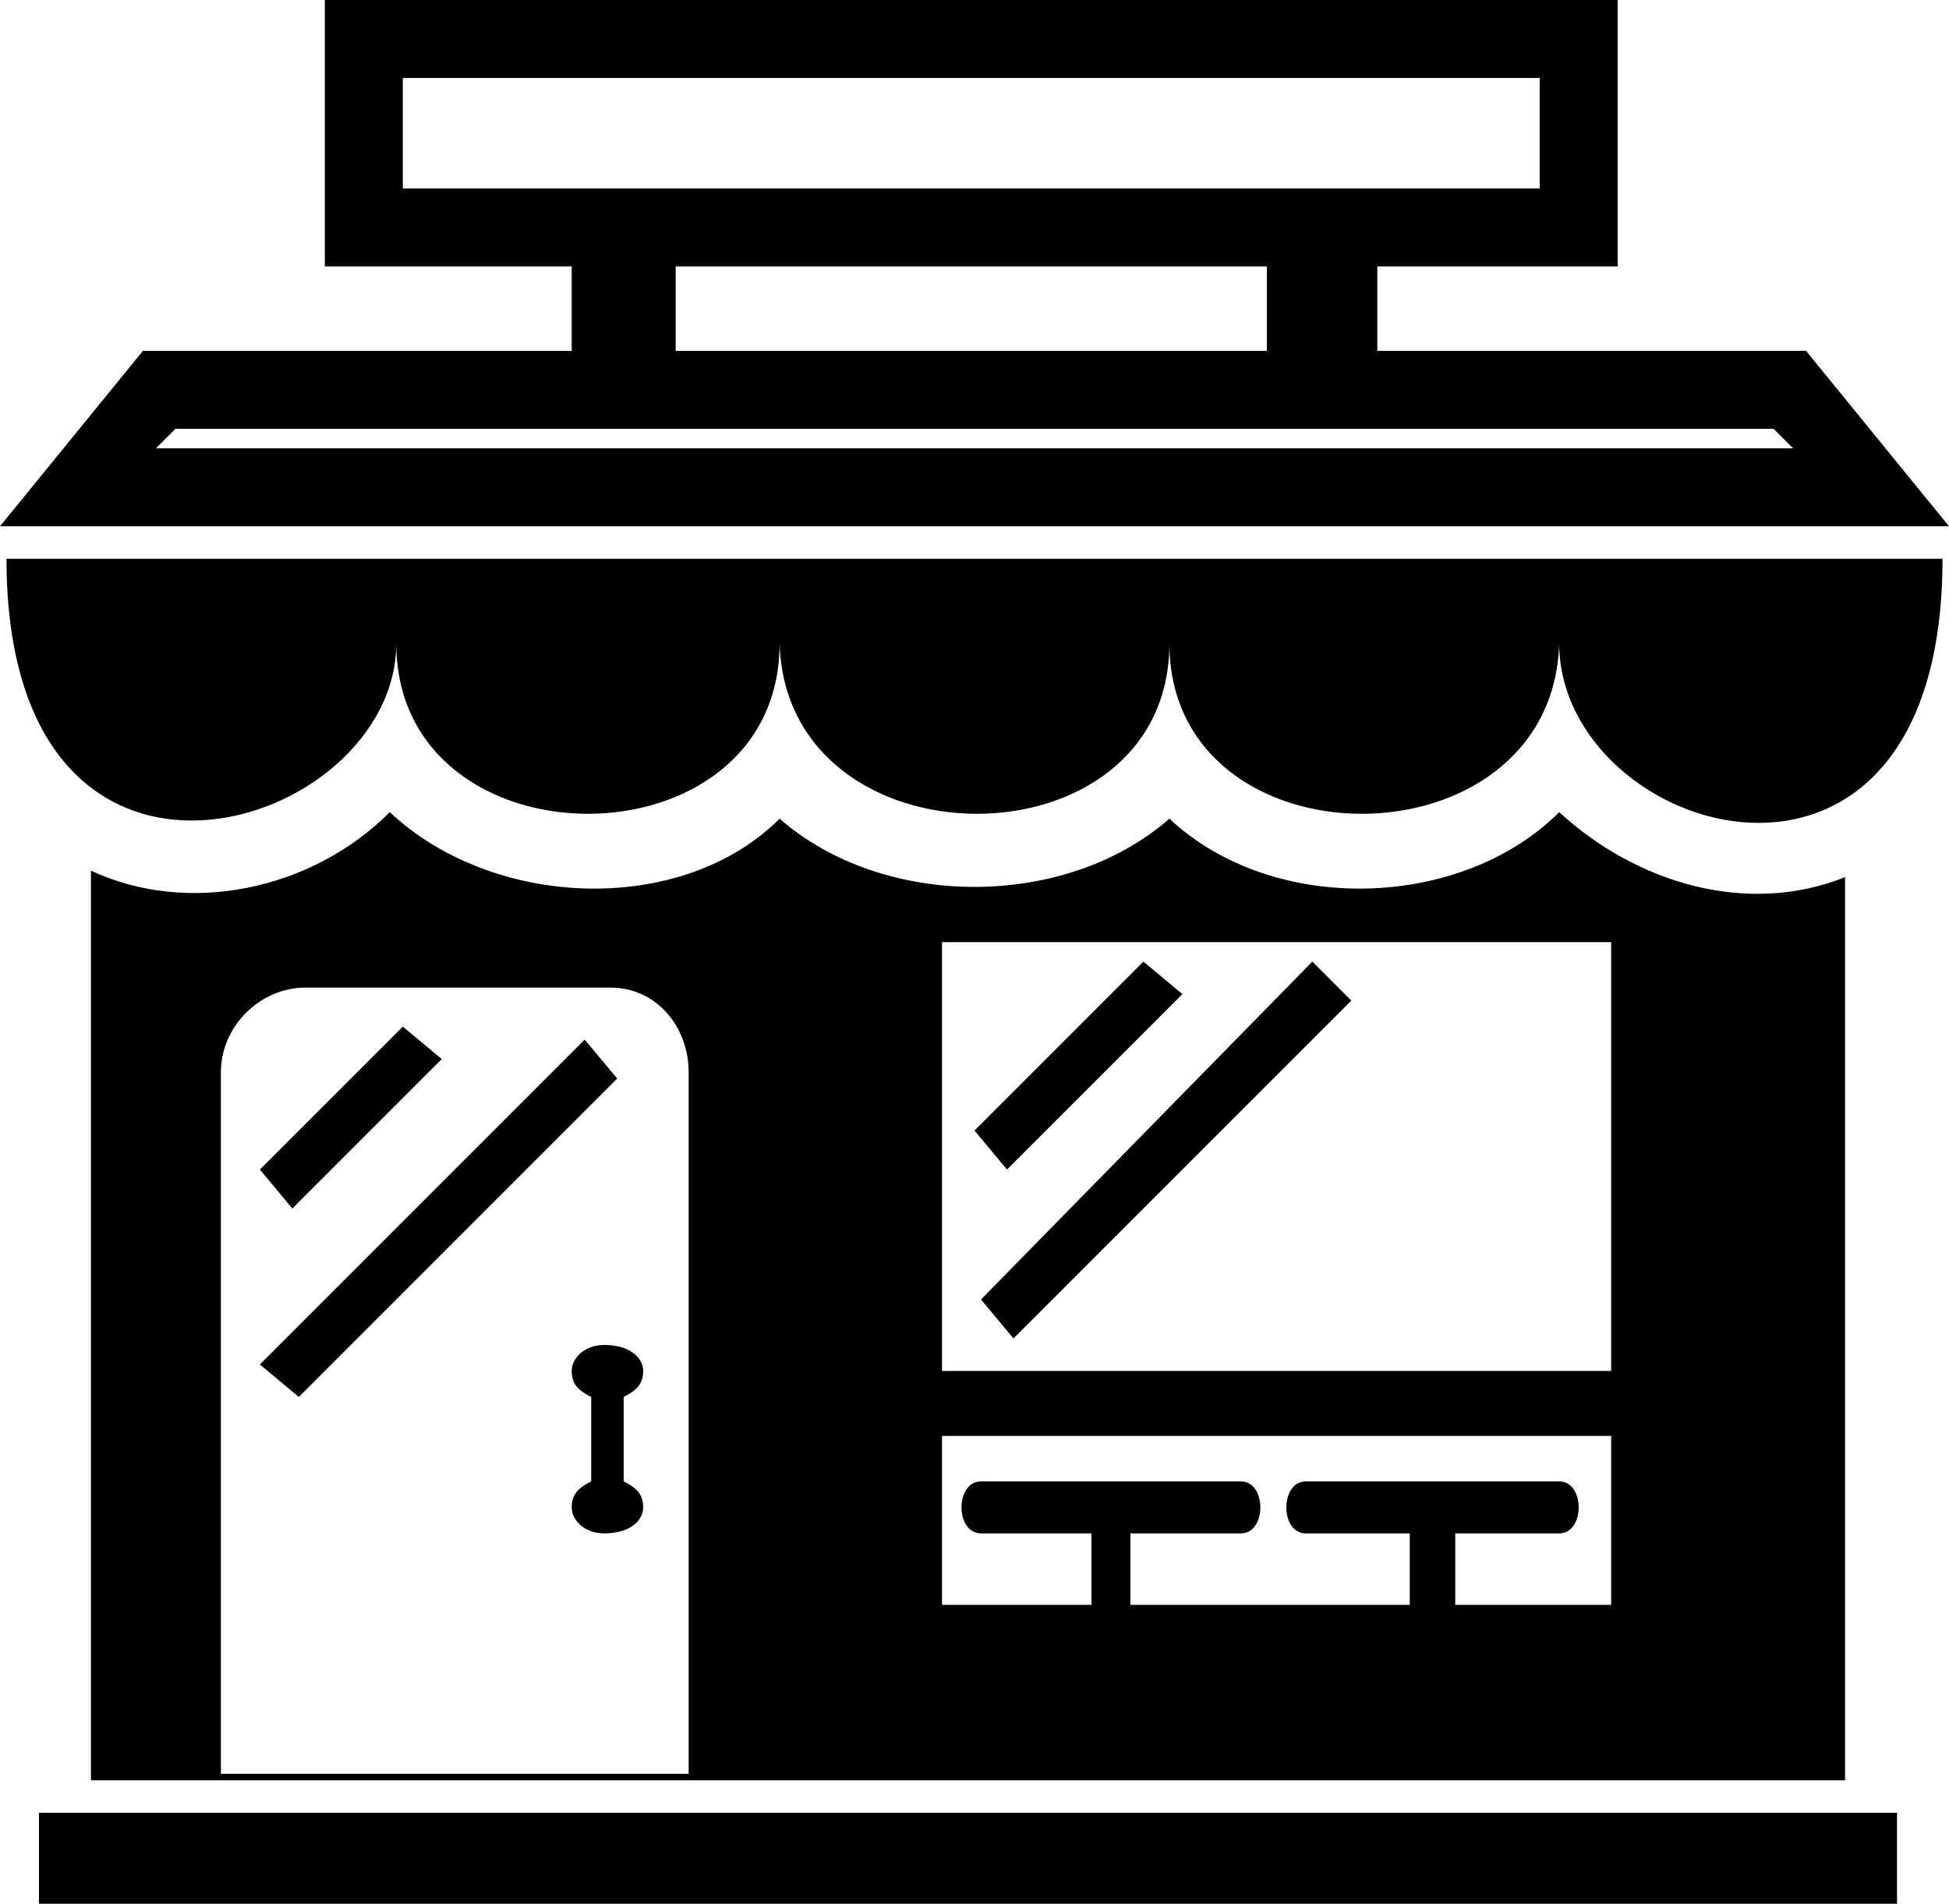
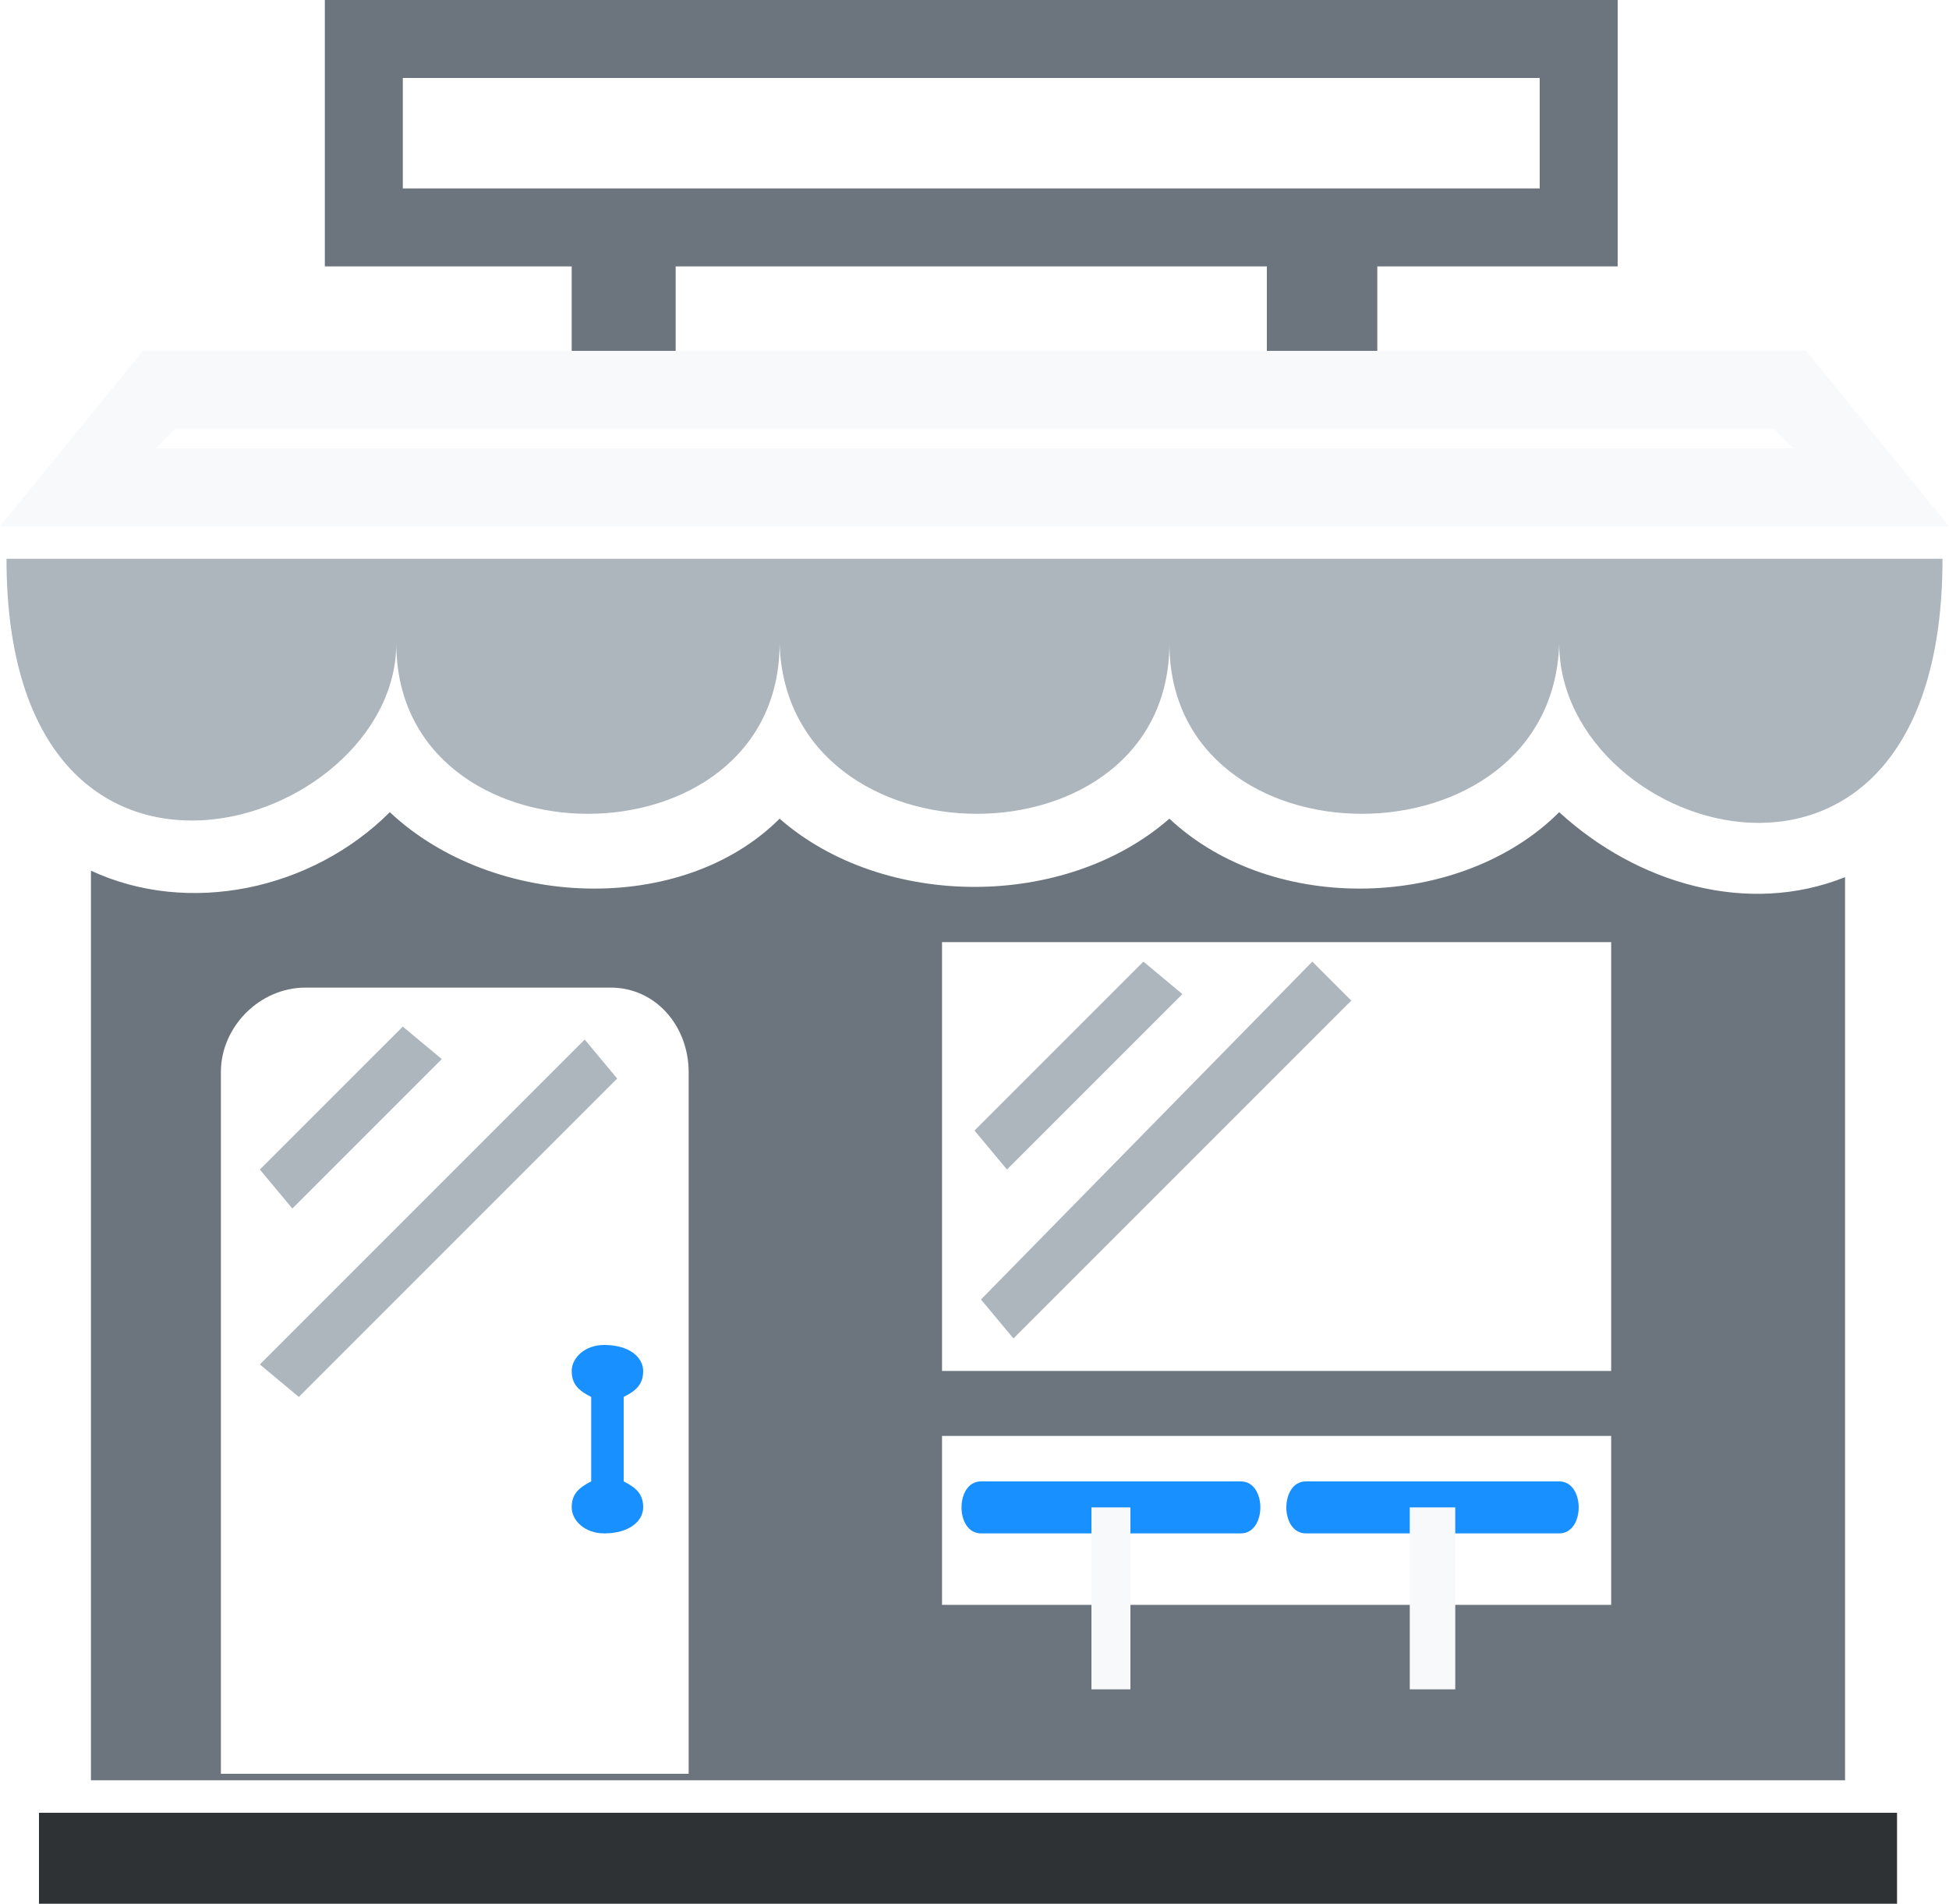
<svg xmlns="http://www.w3.org/2000/svg" xml:space="preserve" version="1.1" style="shape-rendering:geometricPrecision;text-rendering:geometricPrecision;image-rendering:optimizeQuality;" viewBox="0 0 300 293" x="0px" y="0px" fill-rule="evenodd" clip-rule="evenodd">
-   <defs>
-     <style type="text/css">
-    
-     .fil0 {fill:black}
-     .fil1 {fill:black;fill-rule:nonzero}
-    
-   </style>
-   </defs>
  <g>
-     <path class="fil0" d="M50 0l199 0 0 41 -37 0 0 15 -17 0 0 -15 -91 0 0 15 -16 0 0 -15 -38 0 0 -41zm12 12l0 17 175 0 0 -17 -175 0z" />
-     <path class="fil0" d="M22 54l256 0 22 27 -300 0 22 -27zm5 12l-3 3 252 0 -3 -3 -246 0z" />
-     <path class="fil0" d="M61 99l0 0c0,35 59,35 59,0l0 0c1,35 60,35 60,0l0 0c0,35 59,35 60,0l0 0c0,30 59,48 59,-13l-298 0c0,61 60,42 60,13z" />
-     <path class="fil0" d="M284 135l0 139 -270 0 0 -140c15,7 34,3 46,-9 16,15 45,16 60,1 16,14 44,14 60,0 16,15 45,14 60,-1 12,11 29,16 44,10zm-139 76l103 0 0 -66 -103 0 0 66zm103 10l-103 0 0 26 103 0 0 -26zm-201 -69l47 0c7,0 12,6 12,13l0 108 -72 0 0 -108c0,-7 6,-13 13,-13z" />
-     <polygon class="fil0" points="6,279 292,279 292,293 6,293 " />
-     <path class="fil1" d="M151 236c-4,0 -4,-8 0,-8l40 0c4,0 4,8 0,8l-40 0z" />
-     <polygon class="fil1" points="174,232 174,260 168,260 168,232 " />
-     <path class="fil1" d="M201 236c-4,0 -4,-8 0,-8l39 0c4,0 4,8 0,8l-39 0z" />
-     <polygon class="fil1" points="224,232 224,260 217,260 217,232 " />
-     <path class="fil0" d="M93 207c4,0 6,2 6,4 0,2 -1,3 -3,4l0 13c2,1 3,2 3,4 0,2 -2,4 -6,4 -3,0 -5,-2 -5,-4 0,-2 1,-3 3,-4l0 -13c-2,-1 -3,-2 -3,-4 0,-2 2,-4 5,-4z" />
-     <polygon class="fil1" points="68,163 45,186 40,180 62,158 " />
-     <polygon class="fil1" points="95,166 46,215 40,210 90,160 " />
-     <polygon class="fil1" points="182,153 155,180 150,174 176,148 " />
-     <polygon class="fil1" points="208,154 156,206 151,200 202,148 " />
+     <path fill="#6c757d" class="fil0" d="M50 0l199 0 0 41 -37 0 0 15 -17 0 0 -15 -91 0 0 15 -16 0 0 -15 -38 0 0 -41zm12 12l0 17 175 0 0 -17 -175 0z" />
+     <path fill="#f8f9fa" class="fil0" d="M22 54l256 0 22 27 -300 0 22 -27zm5 12l-3 3 252 0 -3 -3 -246 0z" />
+     <path fill="#adb5bd" class="fil0" d="M61 99l0 0c0,35 59,35 59,0l0 0c1,35 60,35 60,0l0 0c0,35 59,35 60,0l0 0c0,30 59,48 59,-13l-298 0c0,61 60,42 60,13z" />
+     <path fill="#6c757d" class="fil0" d="M284 135l0 139 -270 0 0 -140c15,7 34,3 46,-9 16,15 45,16 60,1 16,14 44,14 60,0 16,15 45,14 60,-1 12,11 29,16 44,10zm-139 76l103 0 0 -66 -103 0 0 66zm103 10l-103 0 0 26 103 0 0 -26zm-201 -69l47 0c7,0 12,6 12,13l0 108 -72 0 0 -108c0,-7 6,-13 13,-13z" />
+     <polygon fill="#2e3235" class="fil0" points="6,279 292,279 292,293 6,293 " />
+     <path fill="#1890ff" class="fil1" d="M151 236c-4,0 -4,-8 0,-8l40 0c4,0 4,8 0,8l-40 0z" />
+     <polygon fill="#f8f9fa" class="fil1" points="174,232 174,260 168,260 168,232 " />
+     <path fill="#1890ff" class="fil1" d="M201 236c-4,0 -4,-8 0,-8l39 0c4,0 4,8 0,8l-39 0z" />
+     <polygon fill="#f8f9fa" class="fil1" points="224,232 224,260 217,260 217,232 " />
+     <path fill="#1890ff" class="fil0" d="M93 207c4,0 6,2 6,4 0,2 -1,3 -3,4l0 13c2,1 3,2 3,4 0,2 -2,4 -6,4 -3,0 -5,-2 -5,-4 0,-2 1,-3 3,-4l0 -13c-2,-1 -3,-2 -3,-4 0,-2 2,-4 5,-4z" />
+     <polygon fill="#adb5bd" class="fil1" points="68,163 45,186 40,180 62,158 " />
+     <polygon fill="#adb5bd" class="fil1" points="95,166 46,215 40,210 90,160 " />
+     <polygon fill="#adb5bd" class="fil1" points="182,153 155,180 150,174 176,148 " />
+     <polygon fill="#adb5bd" class="fil1" points="208,154 156,206 151,200 202,148 " />
  </g>
</svg>
